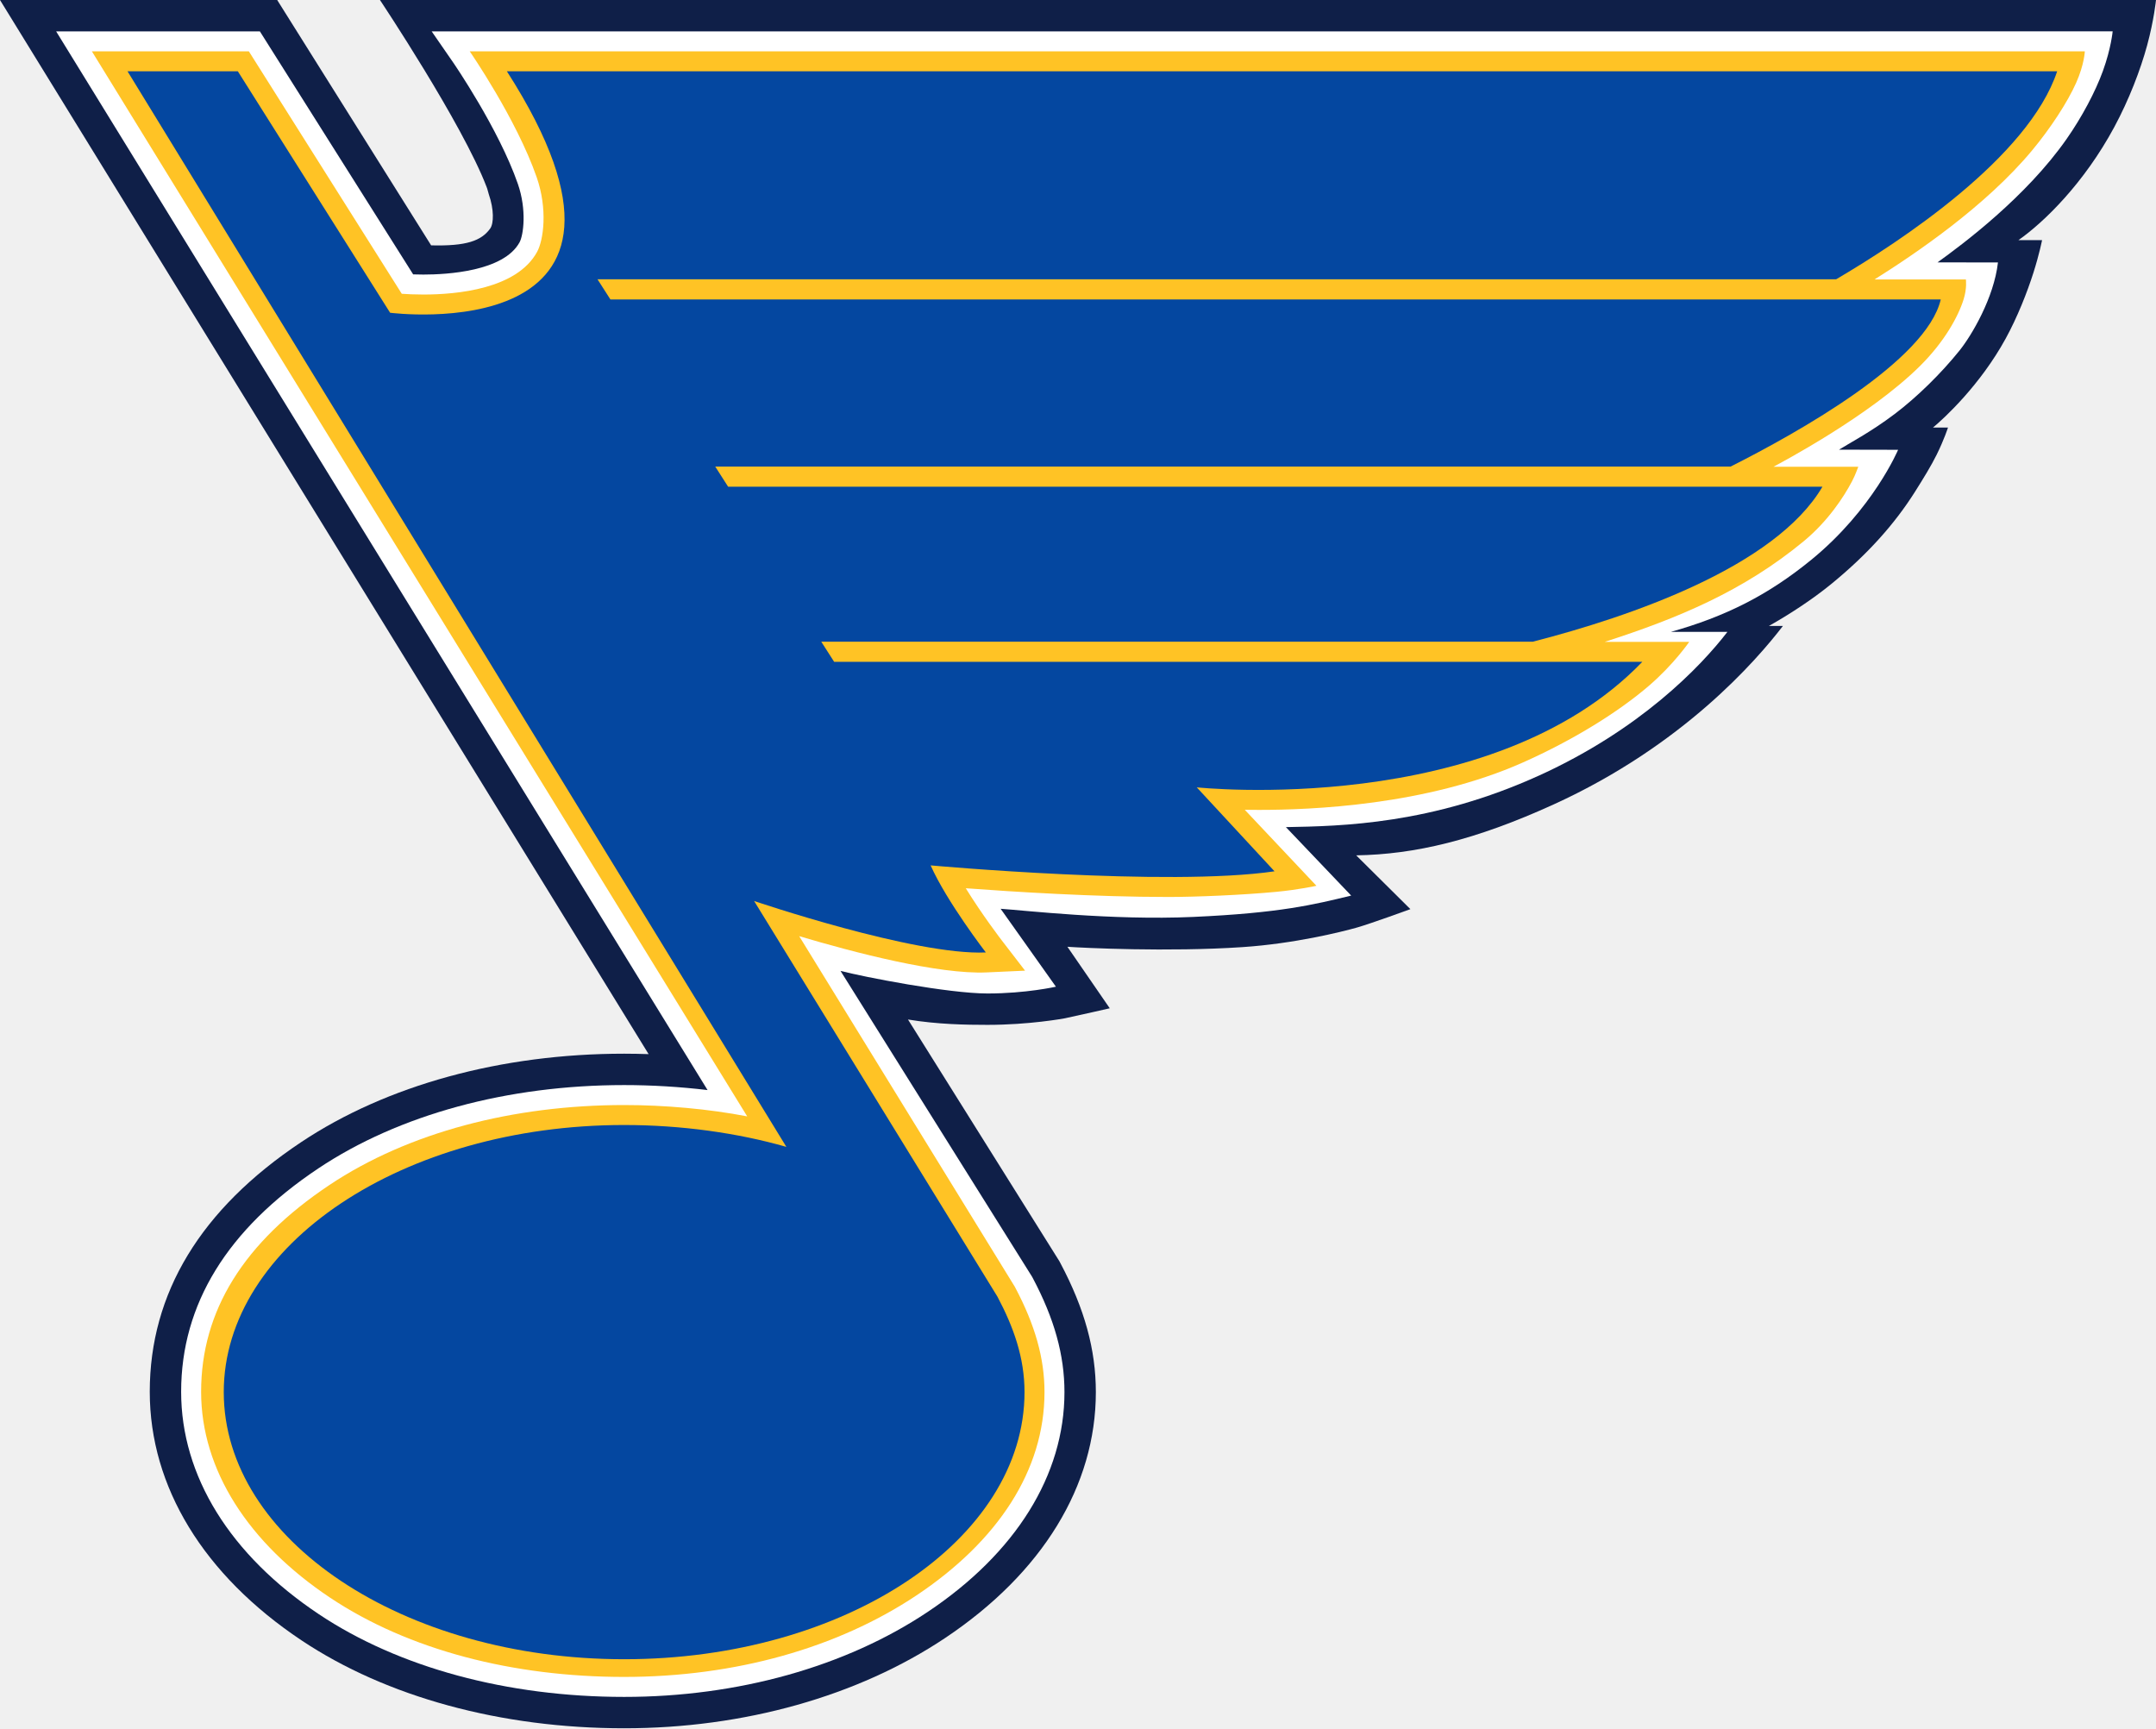
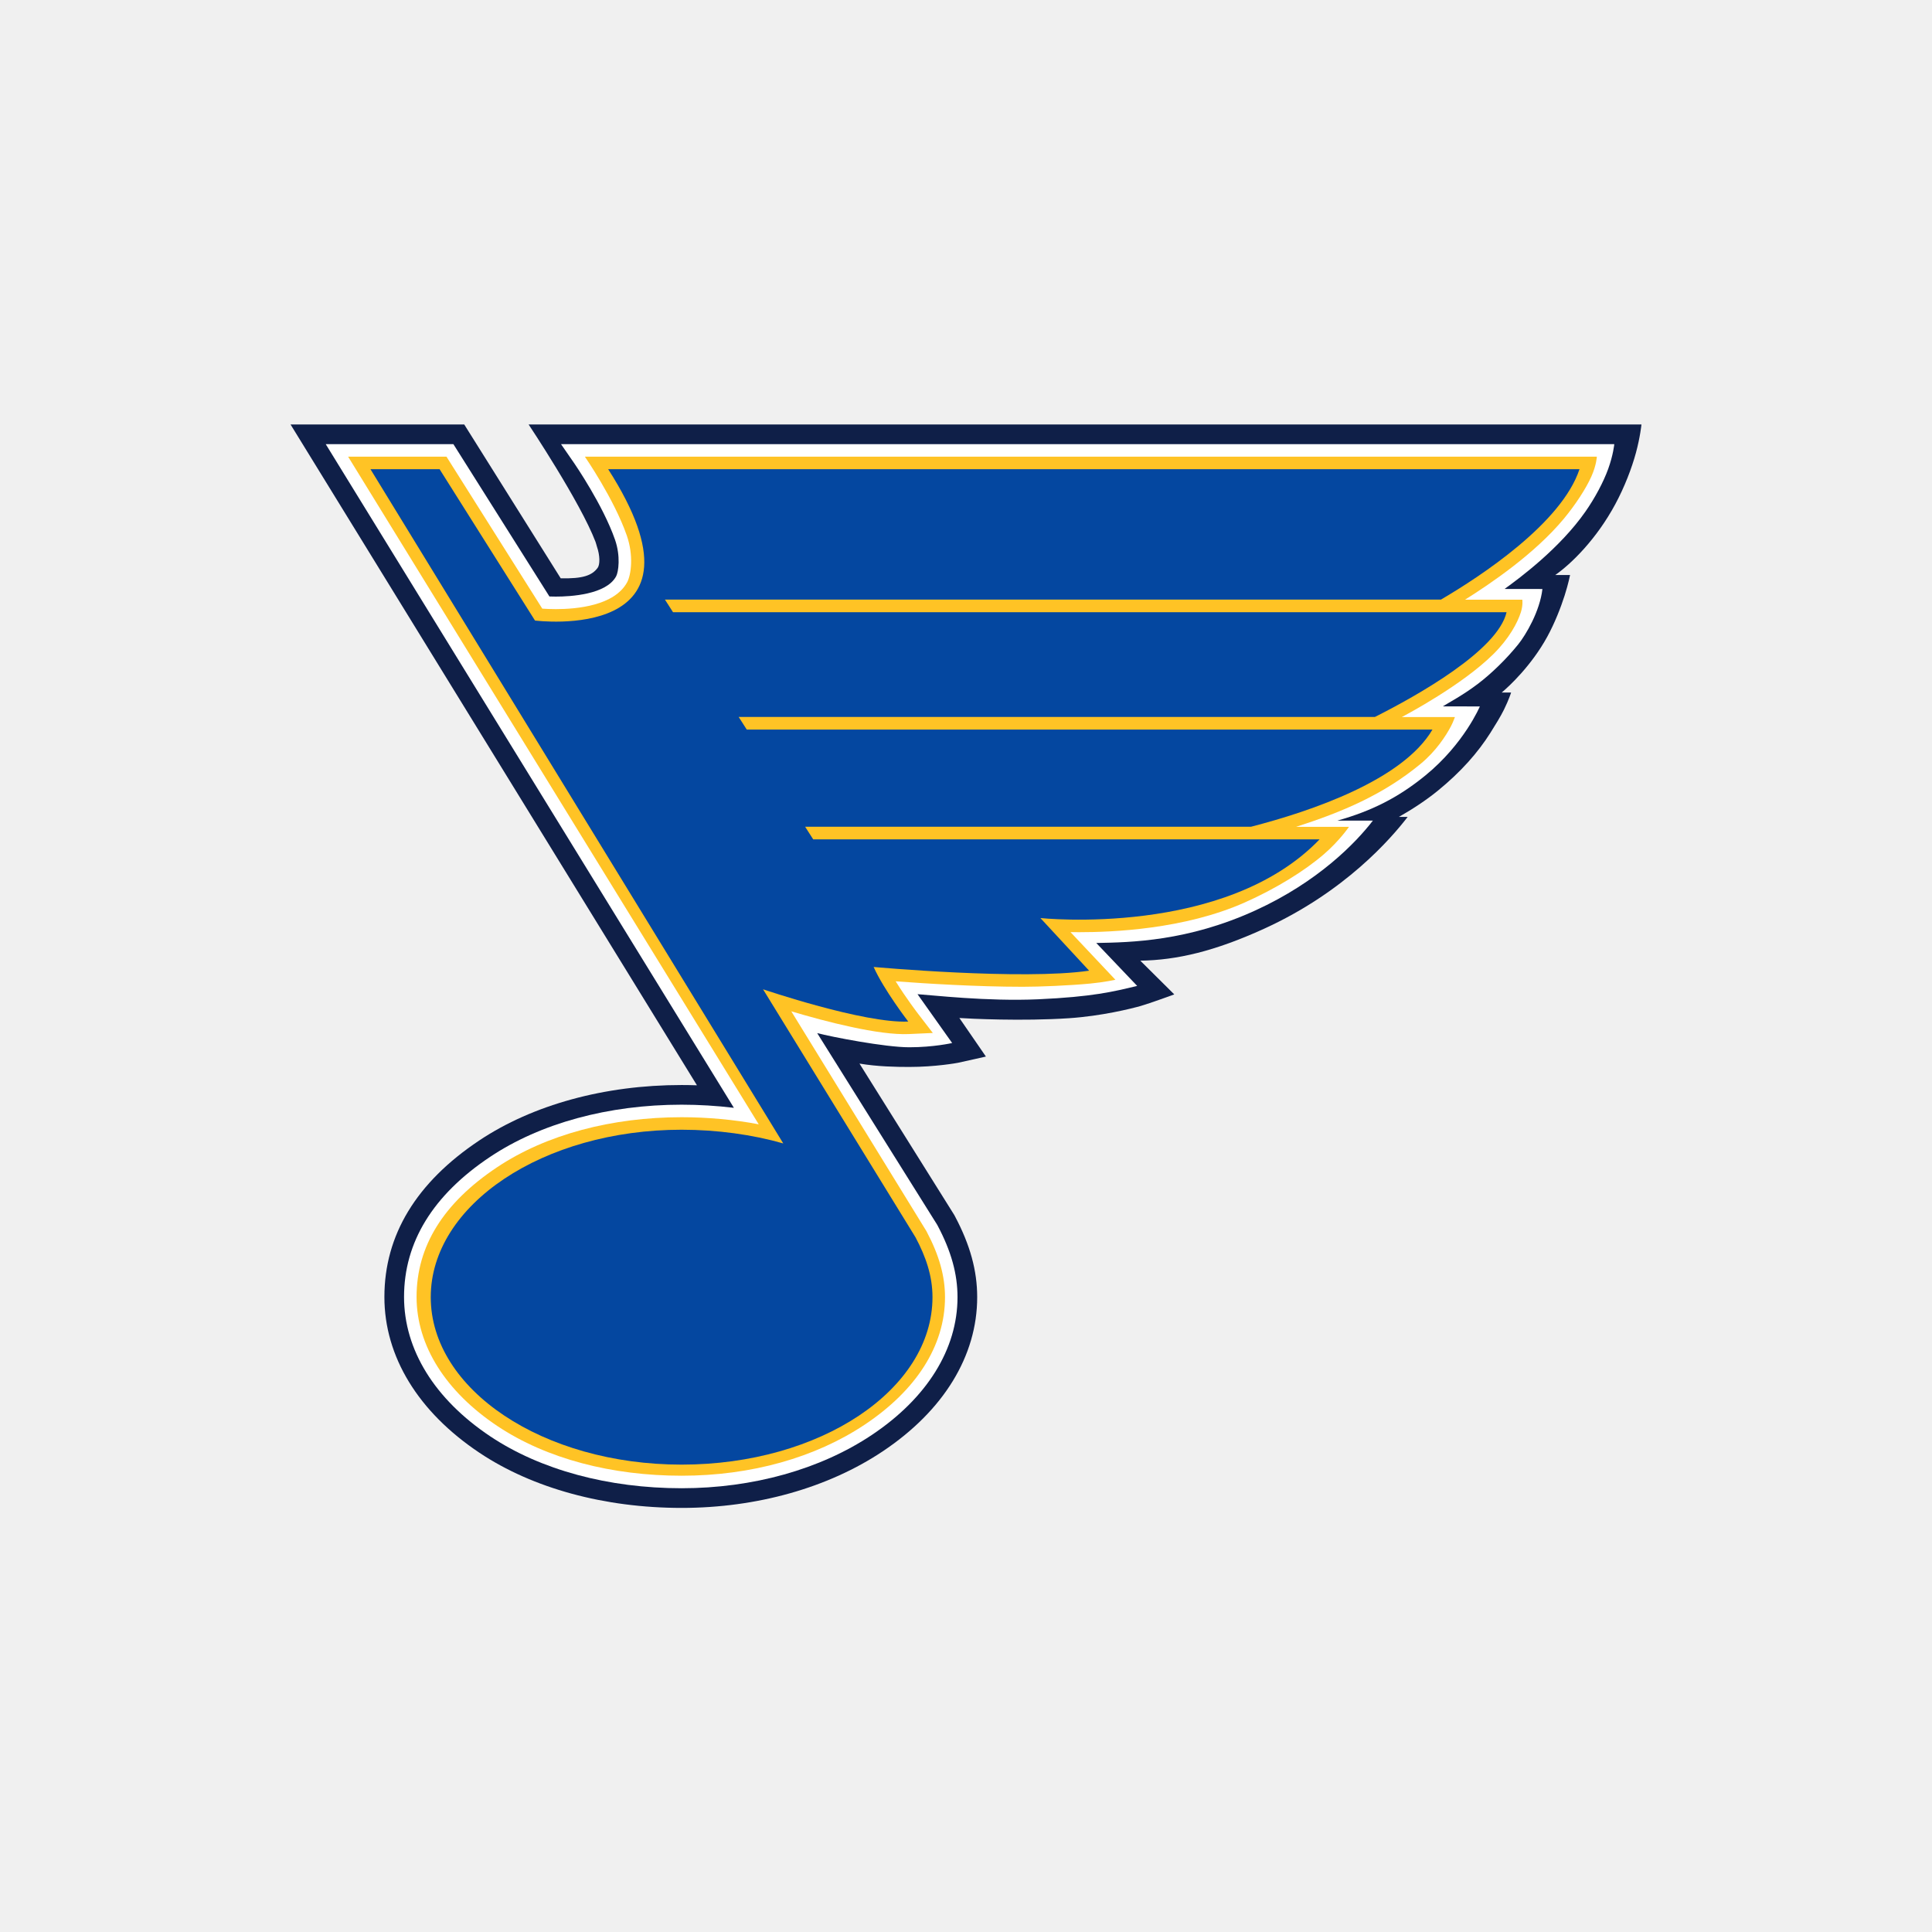
- <svg xmlns="http://www.w3.org/2000/svg" version="1.1" id="Layer_3" x="0px" y="0px" viewBox="0 0 240 192.4" enable-background="new 0 0 250 214" xml:space="preserve">
-   <defs id="defs15" />
-   <g id="g3" transform="translate(-5,-10.8)">
-     <path d="m 47.296,10.8 c 0,0 9.189,13.777 11.879,20.833 0.102,0.243 0.162,0.582 0.242,0.811 0.576,1.655 0.563,3.229 0.146,3.804 -0.986,1.362 -2.64,1.965 -6.57,1.866 L 35.856,10.8 H 5 l 72.201,117.35 c -0.917,-0.031 -1.828,-0.048 -2.723,-0.048 -13.668,0 -26.444,3.502 -35.972,9.858 -11.171,7.452 -16.835,16.799 -16.835,27.779 0,10.58 6,20.408 16.893,27.673 9.463,6.312 22.219,9.788 35.917,9.788 13.328,0 26.01,-3.565 35.711,-10.039 10.83,-7.227 16.795,-16.952 16.795,-27.387 0,-4.72 -1.252,-9.277 -3.94,-14.344 l -0.125,-0.235 -16.847,-26.899 c 3.256,0.543 6.485,0.596 8.844,0.596 4.656,0 8.483,-0.702 8.634,-0.734 1.3,-0.273 4.982,-1.111 4.982,-1.111 l -4.714,-6.848 c 1.766,0.123 11.184,0.594 19.481,0.039 5.795,-0.387 11.043,-1.696 12.762,-2.183 1.501,-0.425 5.936,-2.045 5.936,-2.045 l -6.034,-5.989 c 6.51,-0.104 13.215,-1.67 22.012,-5.682 14.357,-6.547 22.519,-15.994 25.492,-19.855 h -1.562 c 2.225,-1.253 4.791,-2.912 6.92,-4.651 4.115,-3.36 7.107,-6.748 9.343,-10.288 0.911,-1.444 1.799,-2.883 2.408,-4.115 0.859,-1.739 1.264,-3.03 1.264,-3.03 l -1.672,0 c 1.278,-1.058 5.275,-4.755 8.096,-9.911 1.313,-2.398 2.393,-5.149 3.084,-7.317 0.665,-2.087 0.966,-3.639 0.966,-3.639 l -2.63,0 c 2.854,-1.998 7.308,-6.341 10.675,-12.597 1.632,-3.033 2.905,-6.346 3.652,-9.091 C 244.782,13.015 245,10.8 245,10.8 l -197.704,0 z" id="path5" style="fill:#0f1f48" />
-     <path d="m 53.053,14.293 2.408,3.486 c 0.05,0.073 5.046,7.342 7.183,13.483 1.019,2.928 0.62,5.73 0.192,6.514 -1.771,3.239 -8.08,3.59 -10.71,3.59 -0.375,0 -0.756,-0.007 -1.134,-0.021 L 33.929,14.293 H 11.25 l 72.514,117.858 c -3.04,-0.363 -6.218,-0.556 -9.286,-0.556 -12.986,0 -25.073,3.292 -34.034,9.271 -10.139,6.764 -15.28,15.133 -15.28,24.873 0,9.375 5.447,18.17 15.338,24.767 8.896,5.934 20.963,9.201 33.979,9.201 12.645,0 24.639,-3.356 33.772,-9.452 9.828,-6.558 15.24,-15.252 15.24,-24.48 0,-4.127 -1.123,-8.165 -3.532,-12.706 l -0.066,-0.125 -21.331,-34.06 c 2.553,0.669 12.039,2.515 16.355,2.515 4.316,0 7.622,-0.755 7.622,-0.755 l -6.153,-8.674 c 2.531,0.161 12.388,1.313 21.423,0.907 9.675,-0.435 13.41,-1.363 17.599,-2.376 l -7.265,-7.622 c 6.192,-0.112 16.234,-0.295 28.251,-5.776 11.144,-5.081 17.837,-11.988 20.894,-15.958 h -6.299 c 6.061,-1.707 10.793,-4.07 15.628,-8.019 6.882,-5.62 9.672,-12.253 9.672,-12.253 l -6.576,-0.014 c 1.052,-0.67 3.484,-1.922 6.193,-3.97 2.488,-1.881 5.169,-4.513 7.22,-7.066 1.346,-1.675 3.829,-5.862 4.279,-9.805 l -6.726,-0.01 c 2.806,-2.02 9.838,-7.26 14.36,-13.725 1.72,-2.458 3.215,-5.281 4.049,-7.582 0.914,-2.52 1.085,-4.41 1.085,-4.41 L 53.053,14.293 z" id="path7" style="fill:#ffffff" />
-     <path d="m 57.29,16.516 c 0,0 5.188,7.506 7.453,14.016 1.231,3.537 0.773,6.975 0.043,8.311 -2.257,4.129 -8.901,4.746 -12.661,4.746 -0.971,0 -1.802,-0.042 -2.401,-0.084 L 32.703,16.516 H 15.229 L 88.177,135.08 c -4.29,-0.827 -9.157,-1.262 -13.698,-1.262 -12.331,0 -24.016,3.037 -32.8,8.896 -9.545,6.368 -14.291,14.017 -14.291,23.024 0,8.713 5.288,16.874 14.348,22.917 8.78,5.856 20.412,8.828 32.746,8.828 12.346,0 23.762,-3.222 32.538,-9.078 9.052,-6.04 14.251,-13.917 14.251,-22.632 0,-3.749 -1.04,-7.456 -3.273,-11.665 l -0.033,-0.063 -24.002,-39.028 c 6.085,1.812 15.521,4.278 20.88,4.035 l 4.265,-0.194 -2.604,-3.383 c -0.03,-0.038 -2.167,-2.823 -3.997,-5.791 5.165,0.387 14.348,0.971 22.575,0.971 3.021,0 8.222,-0.214 11.983,-0.571 2.554,-0.243 4.476,-0.675 4.476,-0.675 l -7.977,-8.46 c 0.495,0.008 1.017,0.013 1.564,0.013 0.001,0 0.001,0 0.002,0 5.752,0 18.615,-0.479 29.415,-5.288 5.599,-2.494 10.616,-5.612 14.013,-8.535 2.781,-2.393 4.481,-4.883 4.481,-4.883 h -9.406 c 8.202,-2.642 15.448,-5.67 22.141,-11.194 2.713,-2.24 4.481,-4.954 5.382,-6.669 0.441,-0.842 0.621,-1.47 0.704,-1.632 h -9.442 c 0.865,-0.468 10.717,-5.662 16.323,-11.23 2.723,-2.703 4.247,-5.502 4.844,-7.41 0.393,-1.258 0.251,-2.208 0.251,-2.208 h -10.175 c 4.471,-2.806 12.379,-8.139 17.571,-14.399 2.007,-2.419 3.906,-5.302 4.883,-7.502 0.907,-2.043 0.962,-3.497 0.962,-3.497 H 57.29 z" id="path9" style="fill:#ffc325" />
-     <path d="M 233.996,18.739 H 61.426 C 81.384,49.863 48.427,45.617 48.427,45.617 L 31.477,18.739 h -12.28 l 73.339,119.737 c -5.438,-1.561 -11.729,-2.436 -18.058,-2.436 -24.598,0 -44.57,13.326 -44.57,29.733 0,16.434 19.972,29.74 44.57,29.74 24.63,0 44.569,-13.307 44.569,-29.74 0,-3.826 -1.212,-7.228 -3.014,-10.623 L 88.944,111.102 c 0,0 17.9,6.089 25.796,5.729 0,0 -4.332,-5.625 -6.146,-9.692 0,0 26.422,2.402 38.282,0.659 l -8.655,-9.346 c 0,0 32.798,3.499 49.597,-13.974 h -3.66 -86.302 L 96.42,82.235 h 79.225 c 10.81,-2.79 26.975,-8.31 32.224,-17.252 H 204.285 86.053 L 84.617,62.74 h 113.032 c 7.563,-3.813 21.818,-11.81 23.39,-18.604 H 215.259 72.95 l -1.436,-2.243 h 137.877 c 7.101,-4.167 21.427,-13.564 24.605,-23.154 z" id="path11" style="fill:#0447a0" />
+ <svg xmlns="http://www.w3.org/2000/svg" width="512" height="512" viewBox="0 0 512 512" version="1.1">
+   <g stroke="none" stroke-width="1" fill="none">
+     <path d="M140.092 112.492s13.707 20.56 17.72 31.089c.152.363.242.869.361 1.21.859 2.47.84 4.819.218 5.677-1.471 2.033-3.938 2.932-9.8 2.785l-25.563-40.761h-46.027l107.7 175.122c-1.368-.046-2.727-.072-4.062-.072-20.388 0-39.446 5.226-53.658 14.711-16.663 11.121-25.112 25.069-25.112 41.455 0 15.789 8.95 30.455 25.199 41.297 14.116 9.419 33.143 14.607 53.576 14.607 19.881 0 38.798-5.32 53.269-14.981 16.155-10.785 25.053-25.298 25.053-40.87 0-7.044-1.868-13.844-5.877-21.406l-.186-.351-25.13-40.142c4.857.81 9.673.889 13.192.889 6.945 0 12.654-1.048 12.879-1.095 1.939-.407 7.431-1.658 7.431-1.658l-7.032-10.219c2.634.184 16.683.886 29.059.058 8.644-.578 16.472-2.531 19.037-3.258 2.239-.634 8.855-3.052 8.855-3.052l-9.001-8.937c9.711-.155 19.712-2.492 32.835-8.479 21.416-9.77 33.591-23.868 38.026-29.63h-2.33c3.319-1.87 7.147-4.346 10.322-6.941 6.138-5.014 10.601-10.07 13.937-15.353 1.359-2.155 2.684-4.302 3.592-6.141 1.281-2.595 1.885-4.522 1.885-4.522h-2.494c1.906-1.579 7.869-7.096 12.077-14.79 1.959-3.579 3.57-7.684 4.6-10.919.992-3.114 1.441-5.431 1.441-5.431h-3.923c4.257-2.982 10.901-9.463 15.924-18.799 2.434-4.526 4.333-9.47 5.448-13.567 1.146-4.223 1.471-7.529 1.471-7.529h-294.908z" fill="#0F1F48" />
+     <path d="M148.679 117.704l3.592 5.202c.075.109 7.527 10.957 10.715 20.121 1.52 4.369.925 8.551.286 9.721-2.642 4.834-12.053 5.357-15.976 5.357-.559 0-1.128-.01-1.692-.031l-25.452-40.37h-33.83l108.167 175.88c-4.535-.542-9.275-.83-13.852-.83-19.371 0-37.401 4.913-50.767 13.835-15.124 10.094-22.793 22.583-22.793 37.118 0 13.99 8.125 27.115 22.879 36.96 13.27 8.855 31.27 13.731 50.685 13.731 18.862 0 36.753-5.008 50.377-14.105 14.66-9.787 22.733-22.761 22.733-36.532 0-6.159-1.675-12.185-5.269-18.961l-.098-.187-31.819-50.828c3.808.998 17.958 3.753 24.396 3.753 6.438 0 11.369-1.127 11.369-1.127l-9.178-12.944c3.775.24 18.479 1.959 31.956 1.354 14.432-.649 20.003-2.034 26.252-3.546l-10.837-11.374c9.236-.167 24.216-.44 42.141-8.62 16.623-7.582 26.607-17.89 31.167-23.814h-9.396c9.041-2.547 16.1-6.074 23.312-11.967 10.266-8.387 14.427-18.285 14.427-18.285l-9.809-.021c1.569-1 5.197-2.868 9.238-5.924 3.711-2.807 7.71-6.735 10.77-10.545 2.008-2.5 5.712-8.748 6.383-14.632l-10.033-.015c4.186-3.014 14.675-10.834 21.42-20.482 2.566-3.668 4.796-7.881 6.04-11.315 1.363-3.761 1.618-6.581 1.618-6.581l-279.124.003z" fill="#fff" />
+     <path d="M154.999 121.022s7.739 11.201 11.117 20.916c1.836 5.278 1.153 10.409.064 12.403-3.367 6.162-13.277 7.082-18.886 7.082-1.448 0-2.688-.063-3.581-.125l-25.39-40.276h-26.065l108.814 176.934c-6.399-1.234-13.659-1.883-20.433-1.883-18.394 0-35.824 4.532-48.927 13.276-14.238 9.503-21.317 20.918-21.317 34.359 0 13.002 7.888 25.181 21.402 34.199 13.097 8.739 30.448 13.174 48.846 13.174 18.416 0 35.445-4.808 48.536-13.547 13.503-9.014 21.258-20.768 21.258-33.774 0-5.595-1.551-11.127-4.882-17.408l-.049-.094-35.803-58.242c9.077 2.704 23.152 6.384 31.146 6.021l6.362-.29-3.884-5.048c-.045-.057-3.232-4.213-5.962-8.642 7.704.578 21.402 1.449 33.674 1.449 4.506 0 12.264-.319 17.875-.852 3.81-.363 6.677-1.007 6.677-1.007l-11.899-12.625c.738.012 1.517.019 2.333.019h.003c8.58 0 27.767-.715 43.877-7.891 8.352-3.722 15.836-8.375 20.903-12.737 4.148-3.571 6.684-7.287 6.684-7.287h-14.031c12.235-3.943 23.043-8.461 33.027-16.705 4.047-3.343 6.684-7.393 8.028-9.952.658-1.257.926-2.194 1.05-2.435h-14.084c1.29-.698 15.986-8.449 24.348-16.759 4.062-4.034 6.335-8.211 7.226-11.058.586-1.877.374-3.295.374-3.295h-15.178c6.669-4.187 18.465-12.146 26.21-21.488 2.994-3.61 5.826-7.912 7.284-11.195 1.353-3.049 1.435-5.219 1.435-5.219h-268.182v.001z" fill="#FFC325" />
+     <path d="M418.586 124.339h-257.417c29.771 46.447-19.39 40.11-19.39 40.11l-25.284-40.11h-18.318l109.397 178.684c-8.112-2.329-17.496-3.635-26.937-3.635-36.692 0-66.484 19.886-66.484 44.371 0 24.525 29.792 44.381 66.484 44.381 36.74 0 66.482-19.858 66.482-44.381 0-5.71-1.808-10.786-4.496-15.853l-40.408-65.733s26.701 9.087 38.479 8.549c0 0-6.462-8.394-9.168-14.463 0 0 39.413 3.585 57.104.983l-12.91-13.947s48.924 5.222 73.982-20.854h-134.193l-2.142-3.347h118.177c16.125-4.164 40.238-12.401 48.067-25.745h-181.709l-2.142-3.347h168.606c11.281-5.69 32.545-17.624 34.89-27.763h-220.9l-2.142-3.347h205.667c10.592-6.218 31.962-20.242 36.702-34.553z" fill="#0447A0" />
  </g>
</svg>
